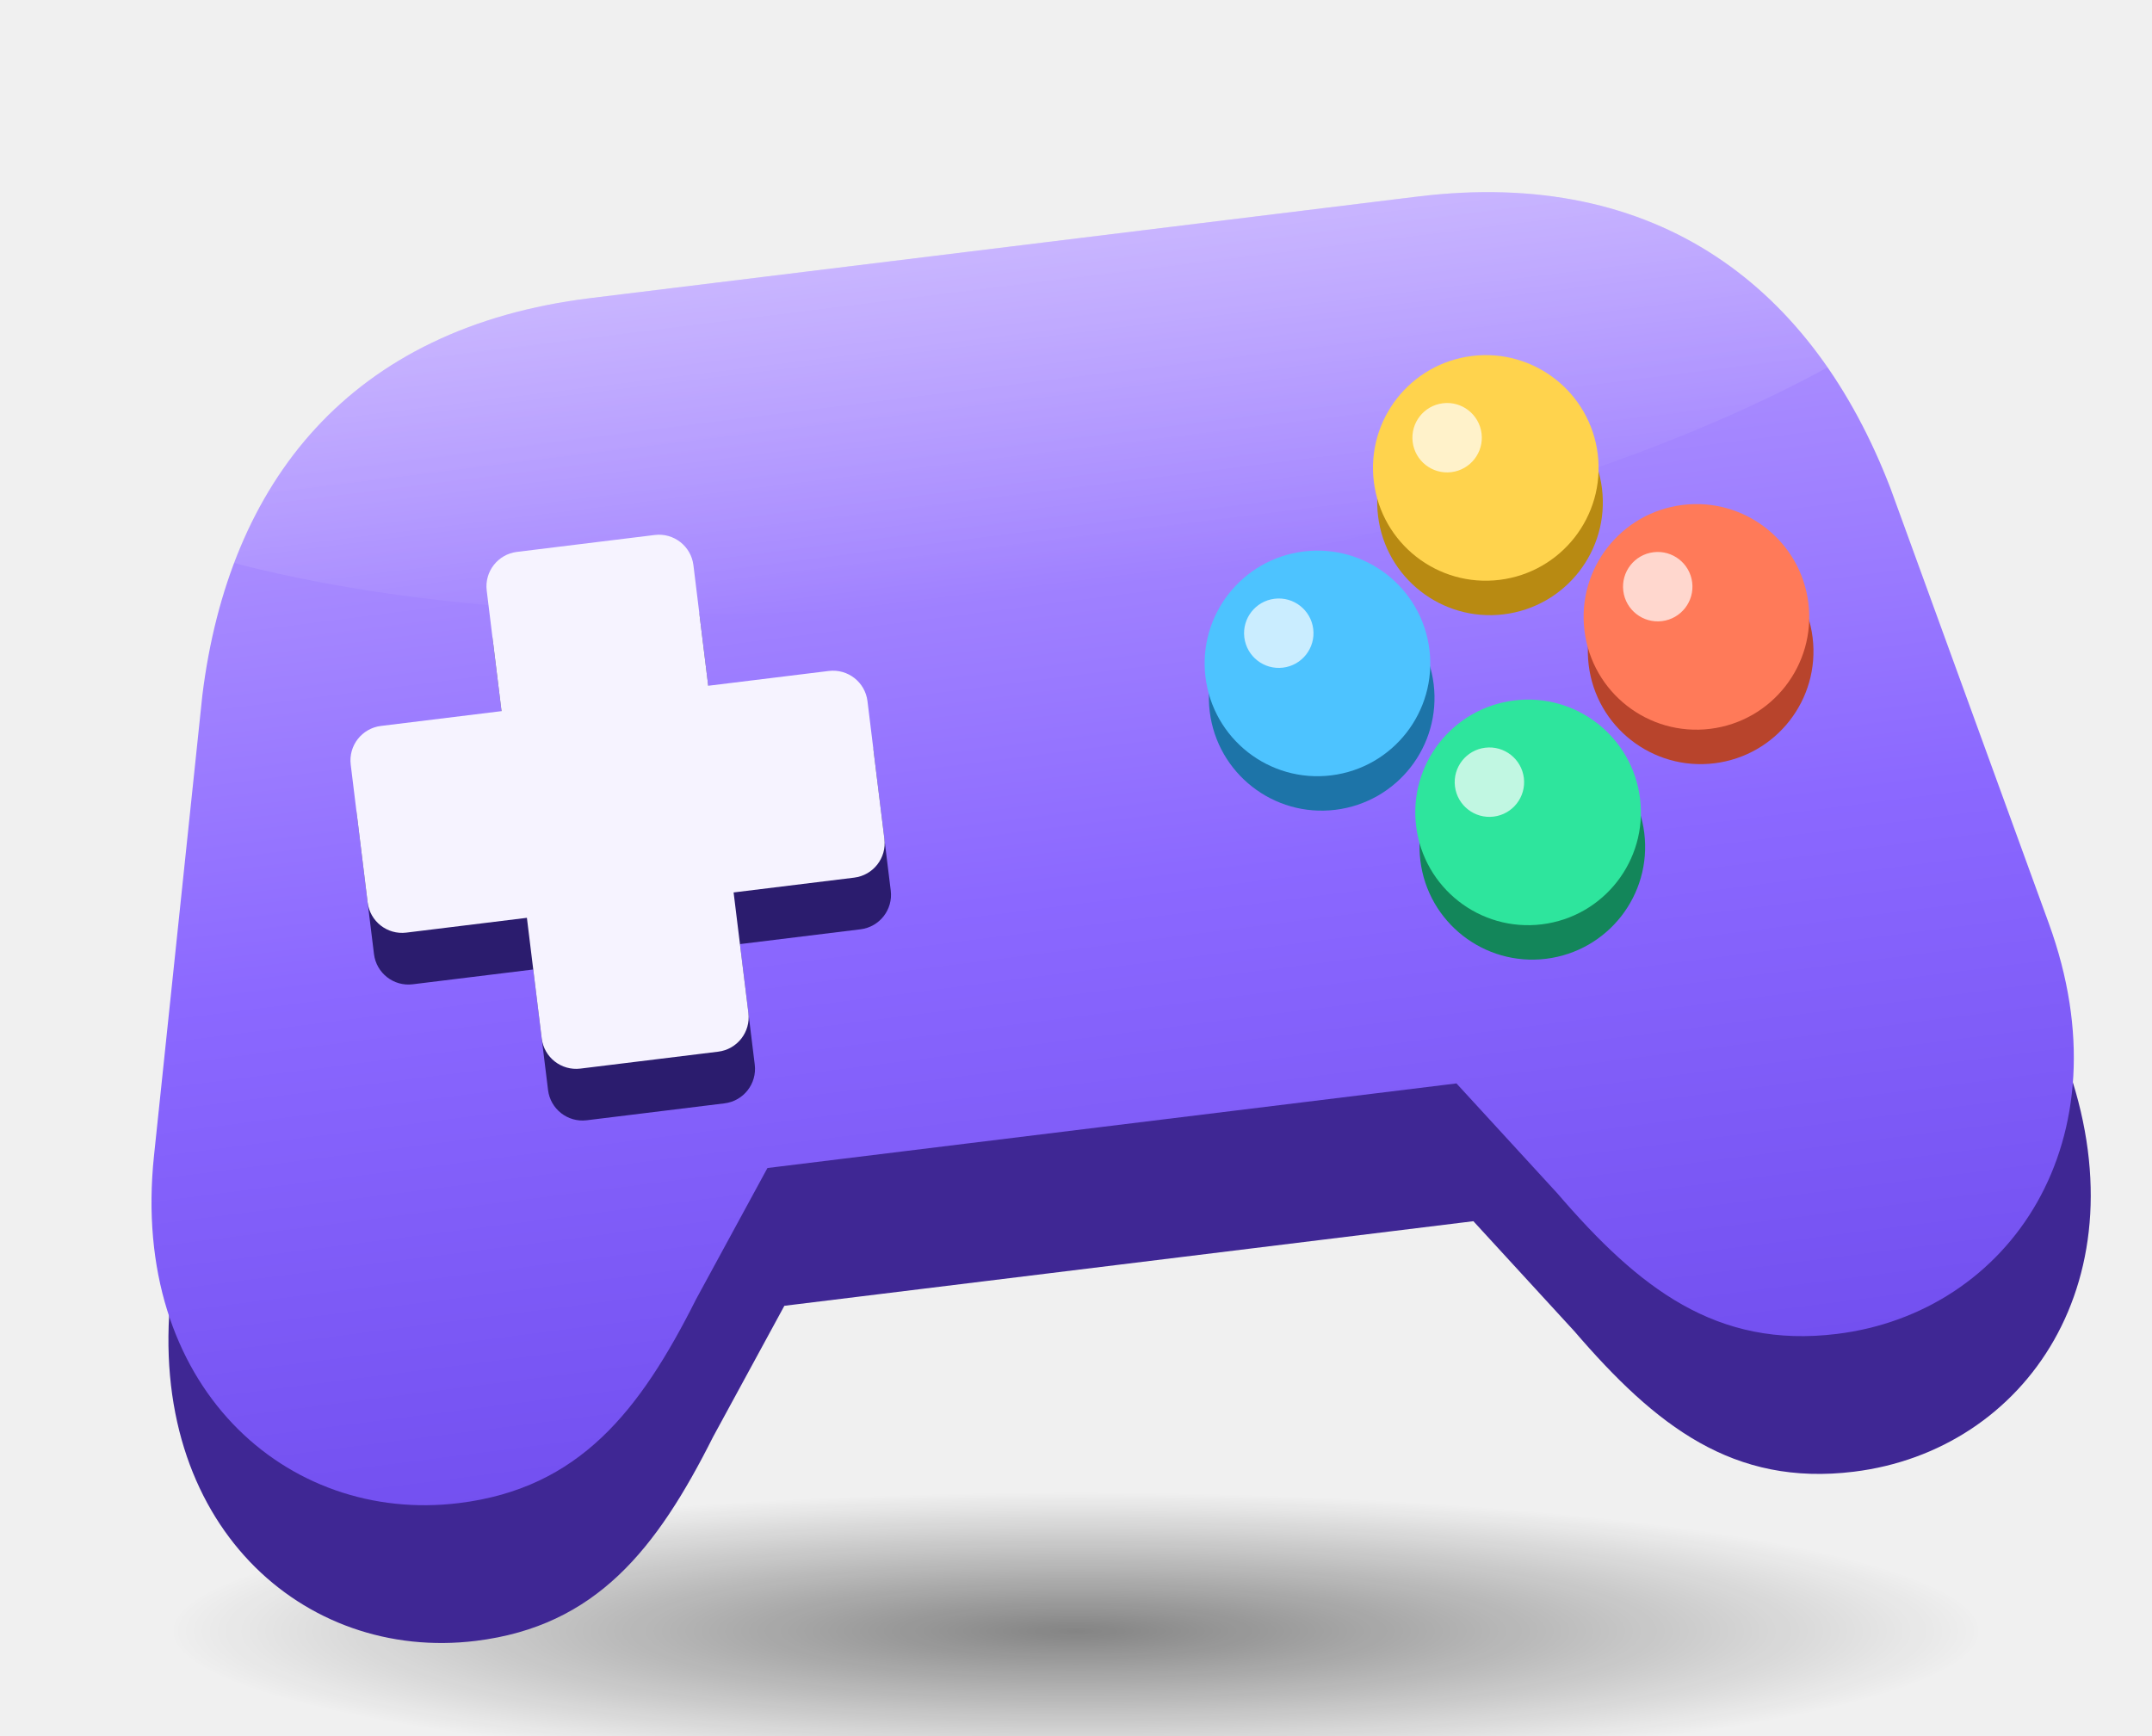
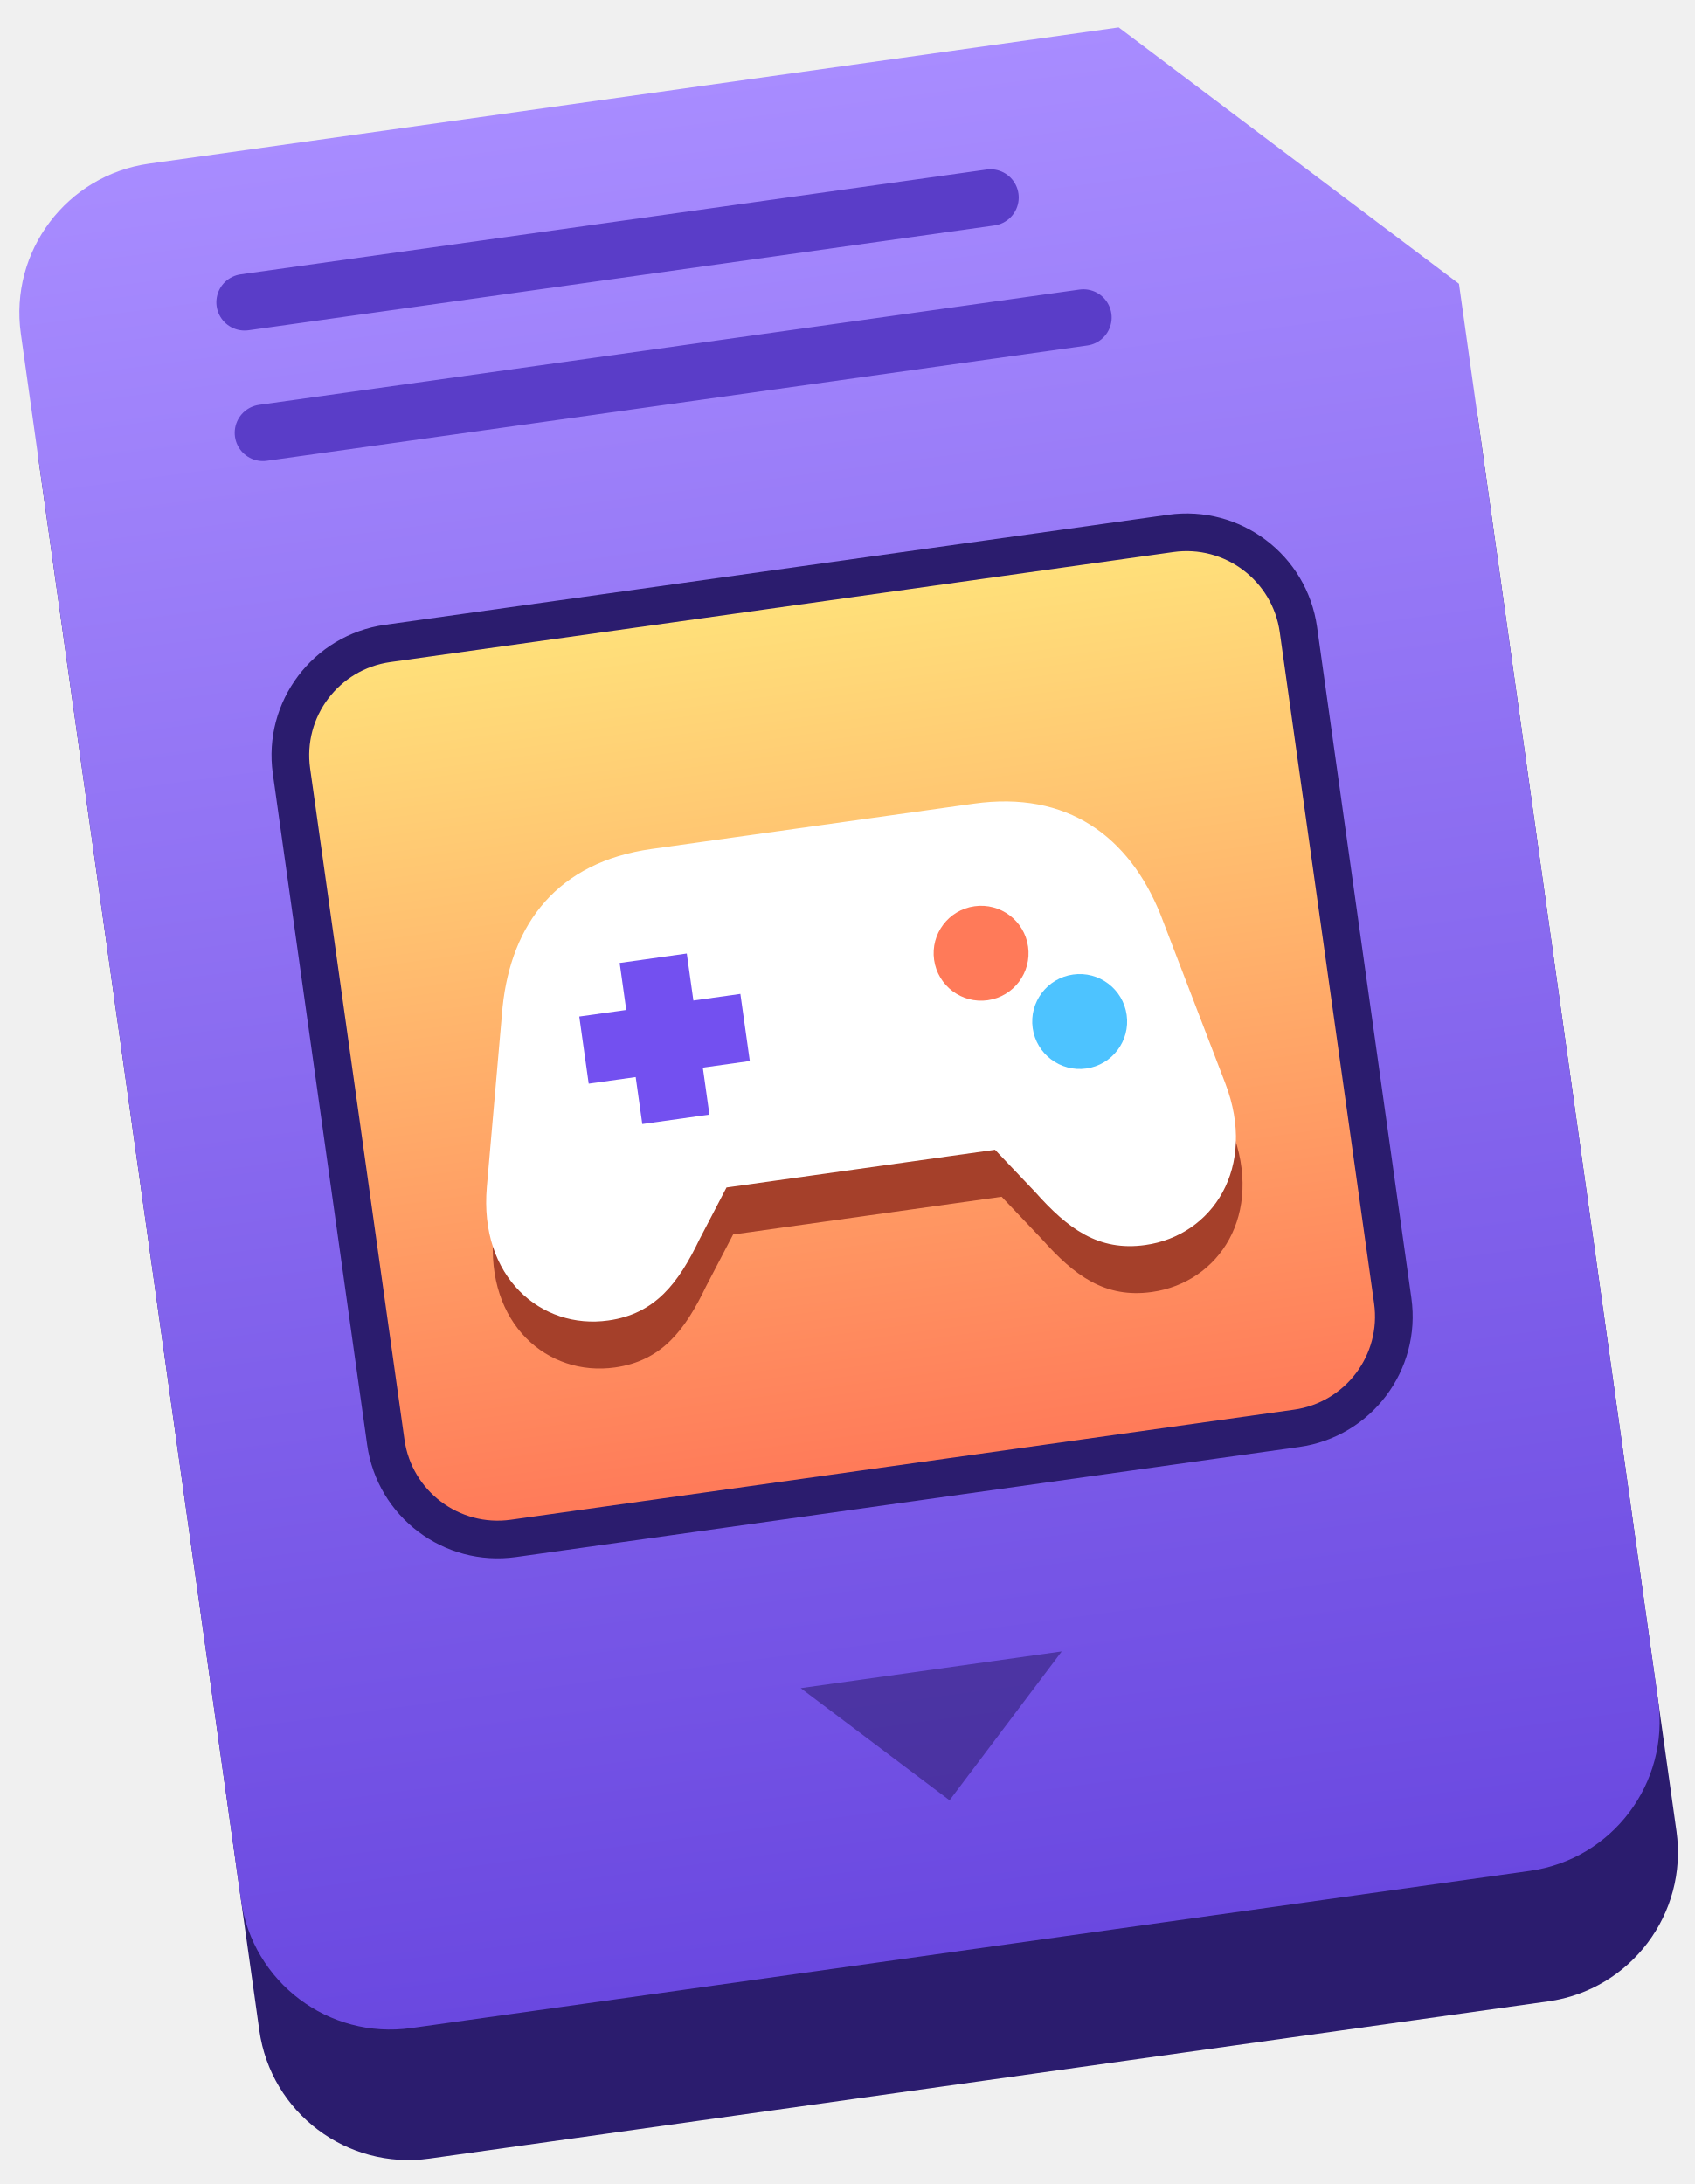
- <svg xmlns="http://www.w3.org/2000/svg" viewBox="2 22 124 100">
+ <svg xmlns="http://www.w3.org/2000/svg" viewBox="19 7 90 116">
  <defs>
-     <linearGradient id="aF" x1="0" y1="0" x2="0" y2="1">
-       <stop offset="0" stop-color="#b79dff" />
-       <stop offset=".55" stop-color="#8b68ff" />
-       <stop offset="1" stop-color="#7350f0" />
+     <linearGradient id="cF" x1="0" y1="0" x2="0" y2="1">
+       <stop offset="0" stop-color="#a88cff" />
+       <stop offset="1" stop-color="#6a48e0" />
    </linearGradient>
-     <linearGradient id="aH" x1="0" y1="0" x2="0" y2="1">
-       <stop offset="0" stop-color="#fff" stop-opacity=".55" />
-       <stop offset="1" stop-color="#fff" stop-opacity="0" />
+     <linearGradient id="cL" x1="0" y1="0" x2="0" y2="1">
+       <stop offset="0" stop-color="#ffe07a" />
+       <stop offset="1" stop-color="#ff7a59" />
    </linearGradient>
-     <radialGradient id="aS" cx=".5" cy=".5" r=".5">
-       <stop offset="0" stop-color="#000" stop-opacity=".45" />
-       <stop offset="1" stop-color="#000" stop-opacity="0" />
-     </radialGradient>
-     <path id="aB" d="M40 36h48c14 0 22 8 25 20l6 26c3 13-5 22-15 22-7 0-11-4-15-10l-5-7H44l-5 7c-4 6-8 10-15 10-10 0-18-9-15-22l6-26c3-12 11-20 25-20z" />
-     <clipPath id="aC">
-       <use href="#aB" />
-     </clipPath>
  </defs>
-   <ellipse cx="64" cy="116" rx="52" ry="8" fill="url(#aS)" />
-   <g transform="rotate(-7 64 70)">
-     <use href="#aB" y="8" fill="#3f2794" />
-     <use href="#aB" fill="url(#aF)" />
-     <g clip-path="url(#aC)">
-       <ellipse cx="64" cy="34" rx="62" ry="22" fill="url(#aH)" />
+   <g transform="rotate(-8 64 64) translate(0 -3)">
+     <path d="M34 14H86L102 30V106a8 8 0 0 1-8 8H34a8 8 0 0 1-8-8V22a8 8 0 0 1 8-8z" fill="#2b1c6e" transform="translate(0 7)" />
+     <path d="M34 14H86L102 30V106a8 8 0 0 1-8 8H34a8 8 0 0 1-8-8V22a8 8 0 0 1 8-8z" fill="url(#cF)" />
+     <g stroke="#5a3dc8" stroke-width="3" stroke-linecap="round">
+       <path d="M38 22H78M38 29H82" />
    </g>
-     <g transform="translate(38 63)">
-       <path d="M-4 -13h8a2 2 0 0 1 2 2v7h7a2 2 0 0 1 2 2v8a2 2 0 0 1-2 2h-7v7a2 2 0 0 1-2 2h-8a2 2 0 0 1-2-2v-7h-7a2 2 0 0 1-2-2v-8a2 2 0 0 1 2-2h7v-7a2 2 0 0 1 2-2z" transform="translate(0 3)" fill="#2b1c6e" />
-       <path d="M-4 -13h8a2 2 0 0 1 2 2v7h7a2 2 0 0 1 2 2v8a2 2 0 0 1-2 2h-7v7a2 2 0 0 1-2 2h-8a2 2 0 0 1-2-2v-7h-7a2 2 0 0 1-2-2v-8a2 2 0 0 1 2-2h7v-7a2 2 0 0 1 2-2z" fill="#f6f3ff" />
+     <rect x="36" y="40" width="56" height="50" rx="7" fill="#2b1c6e" />
+     <rect x="38" y="42" width="52" height="46" rx="5" fill="url(#cL)" />
+     <g transform="translate(64 66) scale(.36) translate(-64 -70)">
+       <path d="M40 36h48c14 0 22 8 25 20l6 26c3 13-5 22-15 22-7 0-11-4-15-10l-5-7H44l-5 7c-4 6-8 10-15 10-10 0-18-9-15-22l6-26c3-12 11-20 25-20z" fill="#a5402a" transform="translate(0 7)" />
+       <path d="M40 36h48c14 0 22 8 25 20l6 26c3 13-5 22-15 22-7 0-11-4-15-10l-5-7H44l-5 7c-4 6-8 10-15 10-10 0-18-9-15-22l6-26c3-12 11-20 25-20z" fill="#fff" />
+       <path d="M33 52h10v7h7v10h-7v7H33v-7h-7V59h7z" fill="#7350f0" />
+       <circle cx="86" cy="58" r="7" fill="#ff7a59" />
+       <circle cx="99" cy="70" r="7" fill="#4dc3ff" />
    </g>
-     <g>
-       <circle cx="90" cy="54" r="6.5" fill="#b88a12" />
-       <circle cx="90" cy="52" r="6.5" fill="#ffd34d" />
-       <circle cx="101" cy="64" r="6.5" fill="#b8442c" />
-       <circle cx="101" cy="62" r="6.5" fill="#ff7a59" />
-       <circle cx="90" cy="74" r="6.5" fill="#13865a" />
-       <circle cx="90" cy="72" r="6.5" fill="#2ee59d" />
-       <circle cx="79" cy="64" r="6.5" fill="#1d74a8" />
-       <circle cx="79" cy="62" r="6.5" fill="#4dc3ff" />
-       <g fill="#fff" opacity=".7">
-         <circle cx="88" cy="50" r="2" />
-         <circle cx="99" cy="60" r="2" />
-         <circle cx="88" cy="70" r="2" />
-         <circle cx="77" cy="60" r="2" />
-       </g>
-     </g>
+     <path d="M57 99h14l-7 7z" fill="#2b1c6e" opacity=".55" />
  </g>
</svg>
